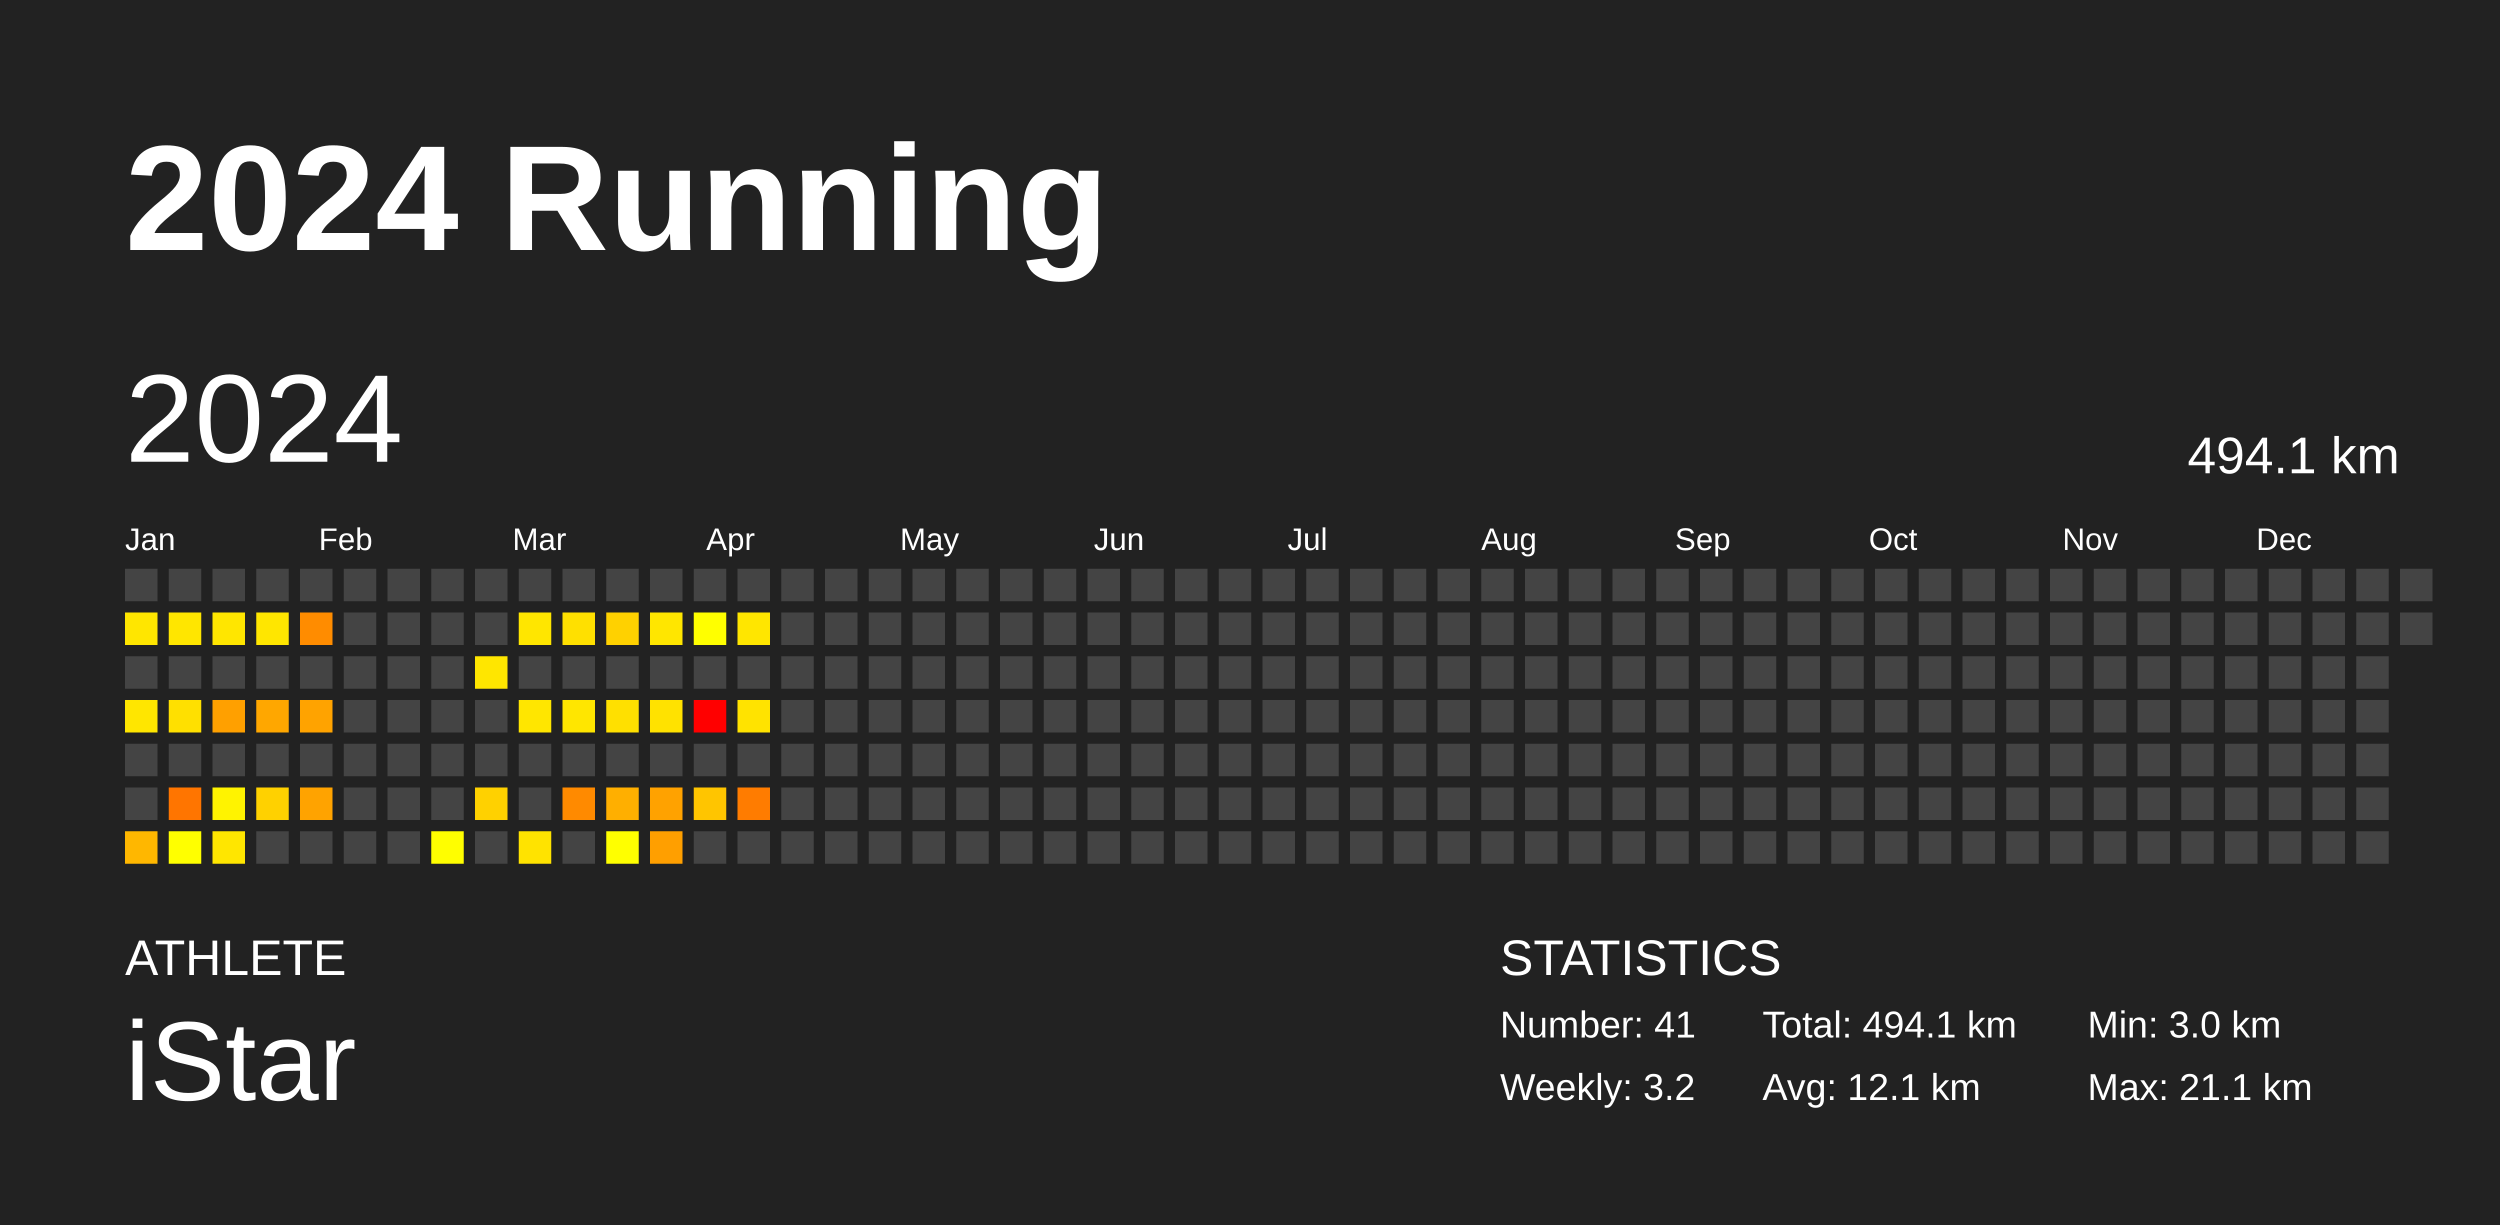
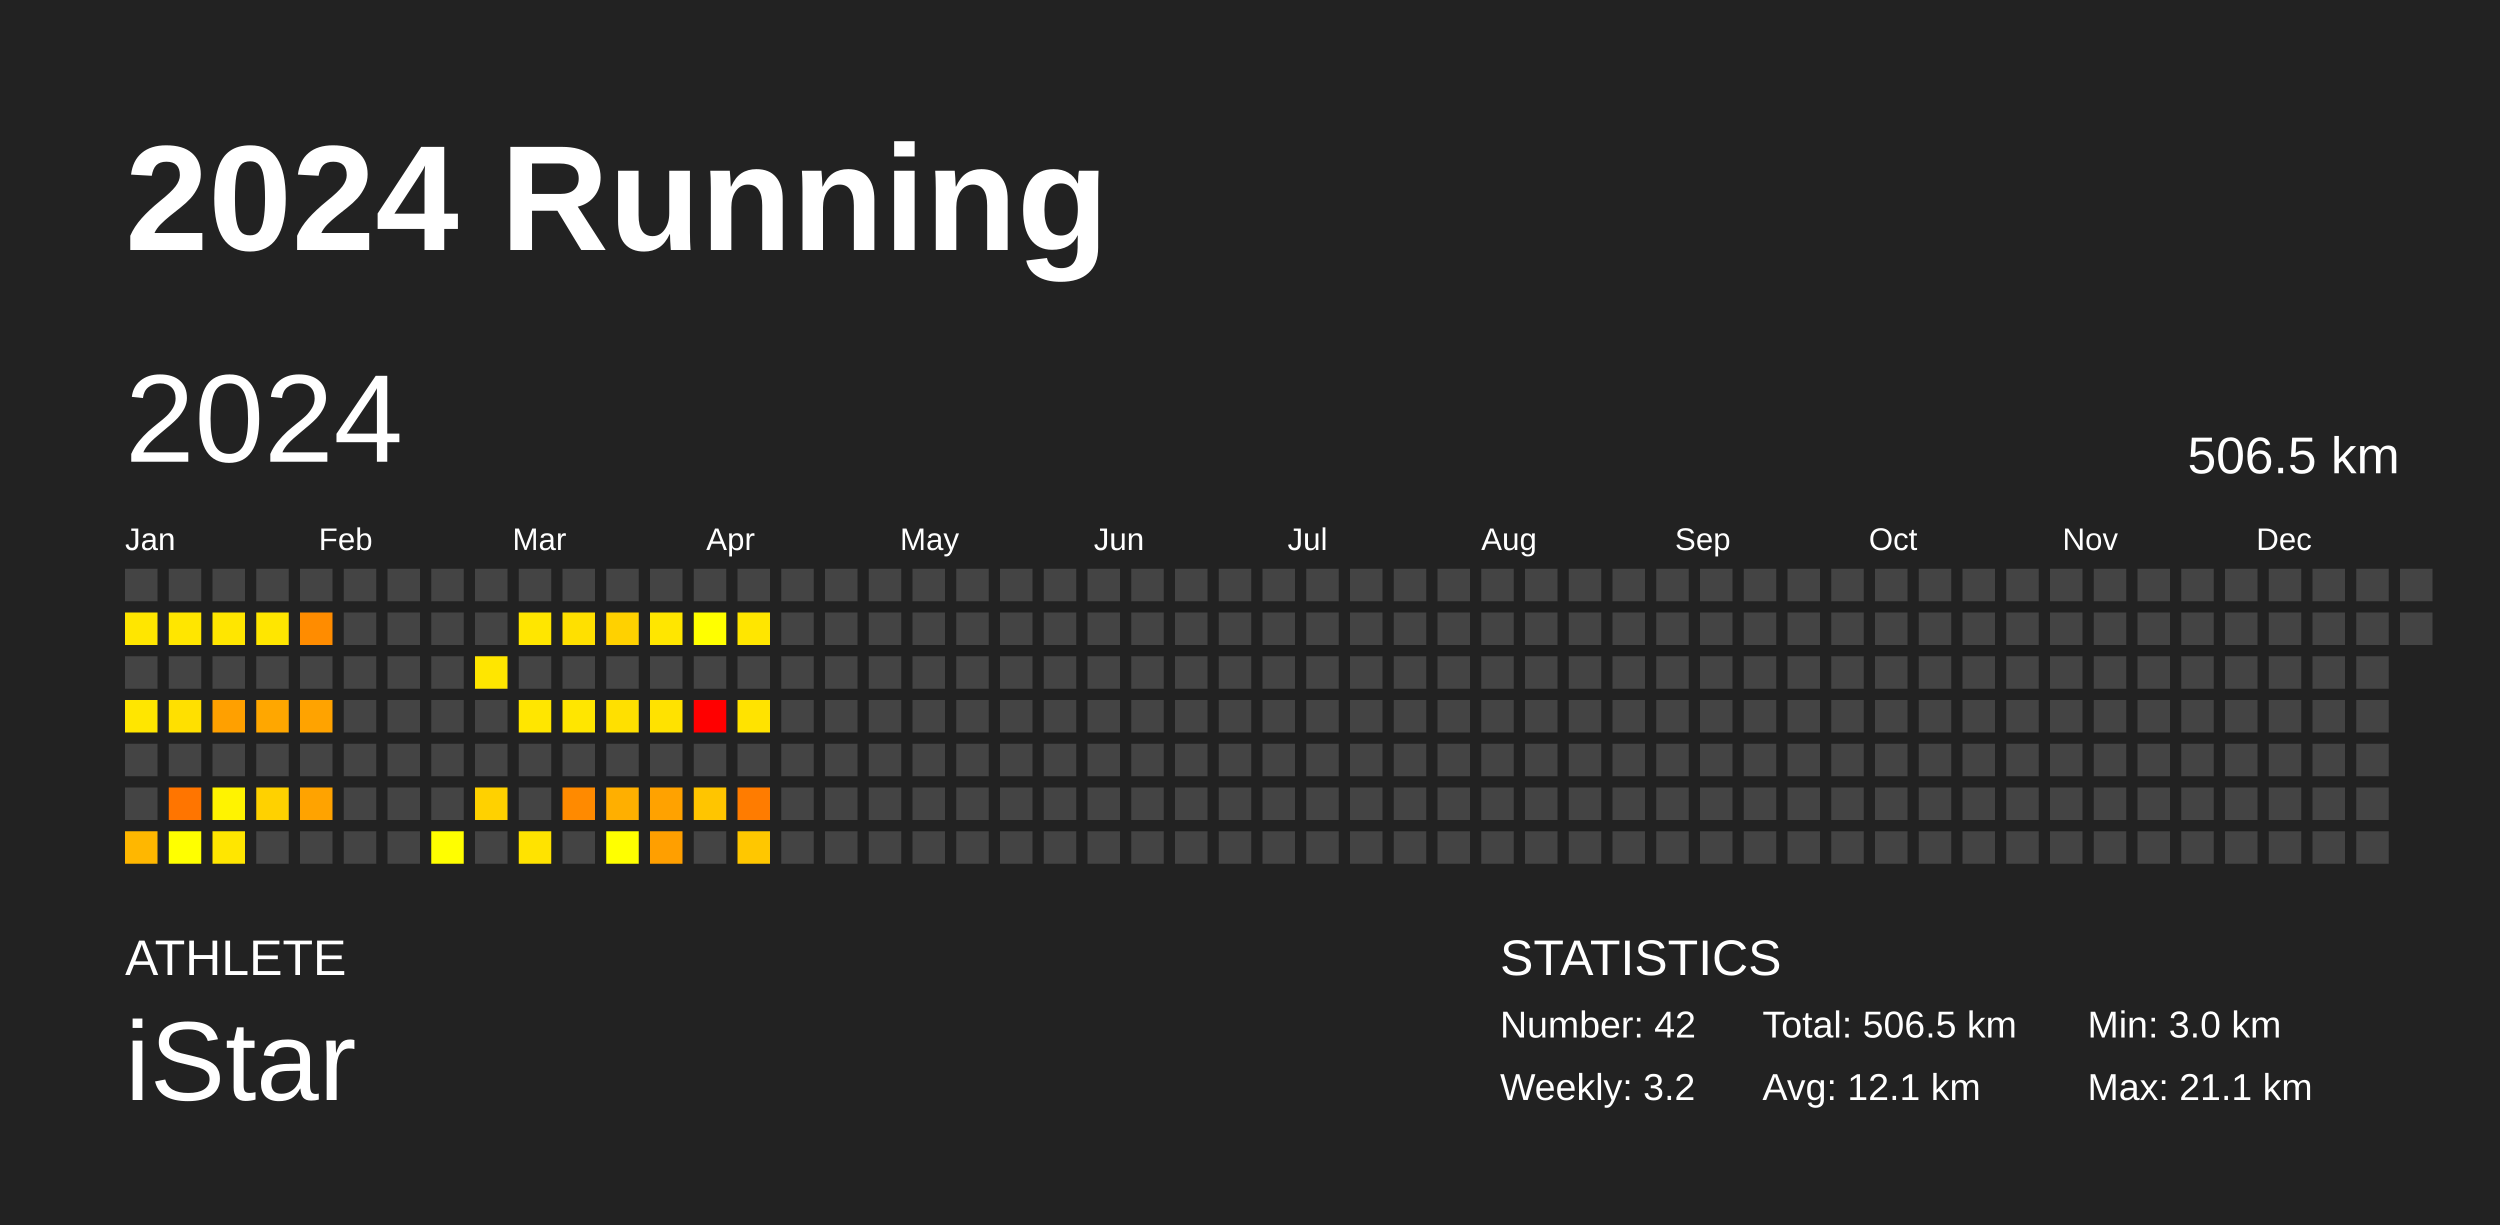
<svg xmlns="http://www.w3.org/2000/svg" baseProfile="full" height="98mm" version="1.1" viewBox="0,0,200,98" width="200mm">
  <defs />
  <rect fill="#222222" height="98" width="200" x="0" y="0" />
  <text fill="#FFFFFF" style="font-size:12px; font-family:Arial; font-weight:bold;" x="10" y="20">2024 Running</text>
  <text fill="#FFFFFF" style="font-size:4px; font-family:Arial" x="10" y="78">ATHLETE</text>
  <text fill="#FFFFFF" style="font-size:9px; font-family:Arial" x="10" y="88">iStar</text>
  <text fill="#FFFFFF" style="font-size:4px; font-family:Arial" x="120" y="78">STATISTICS</text>
-   <text fill="#FFFFFF" style="font-size:3px; font-family:Arial" x="120" y="83">Number: 41</text>
+   <text fill="#FFFFFF" style="font-size:3px; font-family:Arial" x="120" y="83">Number: 42</text>
  <text fill="#FFFFFF" style="font-size:3px; font-family:Arial" x="120" y="88">Weekly: 3.2</text>
-   <text fill="#FFFFFF" style="font-size:3px; font-family:Arial" x="141" y="83">Total: 494.1 km</text>
+   <text fill="#FFFFFF" style="font-size:3px; font-family:Arial" x="141" y="83">Total: 506.5 km</text>
  <text fill="#FFFFFF" style="font-size:3px; font-family:Arial" x="141" y="88">Avg: 12.1 km</text>
  <text fill="#FFFFFF" style="font-size:3px; font-family:Arial" x="167" y="83">Min: 3.0 km</text>
  <text fill="#FFFFFF" style="font-size:3px; font-family:Arial" x="167" y="88">Max: 21.1 km</text>
  <text dominant-baseline="hanging" fill="#FFFFFF" style="font-size:10.0px; font-family:Arial;" x="10" y="30">2024</text>
-   <text dominant-baseline="hanging" fill="#FFFFFF" style="font-size:4.125px; font-family:Arial;" x="175" y="35">494.1 km</text>
+   <text dominant-baseline="hanging" fill="#FFFFFF" style="font-size:4.125px; font-family:Arial;" x="175" y="35">506.5 km</text>
  <text fill="#FFFFFF" style="font-size:2.5px; font-family:Arial" x="10.0" y="44">Jan</text>
  <text fill="#FFFFFF" style="font-size:2.5px; font-family:Arial" x="25.5" y="44">Feb</text>
  <text fill="#FFFFFF" style="font-size:2.5px; font-family:Arial" x="41.0" y="44">Mar</text>
  <text fill="#FFFFFF" style="font-size:2.5px; font-family:Arial" x="56.5" y="44">Apr</text>
  <text fill="#FFFFFF" style="font-size:2.5px; font-family:Arial" x="72.0" y="44">May</text>
  <text fill="#FFFFFF" style="font-size:2.5px; font-family:Arial" x="87.5" y="44">Jun</text>
  <text fill="#FFFFFF" style="font-size:2.5px; font-family:Arial" x="103.0" y="44">Jul</text>
  <text fill="#FFFFFF" style="font-size:2.5px; font-family:Arial" x="118.5" y="44">Aug</text>
  <text fill="#FFFFFF" style="font-size:2.5px; font-family:Arial" x="134.0" y="44">Sep</text>
  <text fill="#FFFFFF" style="font-size:2.5px; font-family:Arial" x="149.5" y="44">Oct</text>
  <text fill="#FFFFFF" style="font-size:2.5px; font-family:Arial" x="165.0" y="44">Nov</text>
  <text fill="#FFFFFF" style="font-size:2.5px; font-family:Arial" x="180.5" y="44">Dec</text>
  <rect fill="#444444" height="2.6" width="2.6" x="10.0" y="45.5" />
  <rect fill="#ffe600" height="2.6" width="2.6" x="10.0" y="49.0" />
  <rect fill="#444444" height="2.6" width="2.6" x="10.0" y="52.5" />
  <rect fill="#ffe600" height="2.6" width="2.6" x="10.0" y="56.0" />
  <rect fill="#444444" height="2.6" width="2.6" x="10.0" y="59.5" />
  <rect fill="#444444" height="2.6" width="2.6" x="10.0" y="63.0" />
  <rect fill="#ffb700" height="2.6" width="2.6" x="10.0" y="66.5" />
  <rect fill="#444444" height="2.6" width="2.6" x="13.5" y="45.5" />
  <rect fill="#ffe600" height="2.6" width="2.6" x="13.5" y="49.0" />
  <rect fill="#444444" height="2.6" width="2.6" x="13.5" y="52.5" />
  <rect fill="#ffe000" height="2.6" width="2.6" x="13.5" y="56.0" />
  <rect fill="#444444" height="2.6" width="2.6" x="13.5" y="59.5" />
  <rect fill="#ff7500" height="2.6" width="2.6" x="13.5" y="63.0" />
  <rect fill="#ffff00" height="2.6" width="2.6" x="13.5" y="66.5" />
  <rect fill="#444444" height="2.6" width="2.6" x="17.0" y="45.5" />
  <rect fill="#ffe600" height="2.6" width="2.6" x="17.0" y="49.0" />
  <rect fill="#444444" height="2.6" width="2.6" x="17.0" y="52.5" />
  <rect fill="#ffa000" height="2.6" width="2.6" x="17.0" y="56.0" />
  <rect fill="#444444" height="2.6" width="2.6" x="17.0" y="59.5" />
  <rect fill="#fff300" height="2.6" width="2.6" x="17.0" y="63.0" />
  <rect fill="#ffe600" height="2.6" width="2.6" x="17.0" y="66.5" />
  <rect fill="#444444" height="2.6" width="2.6" x="20.5" y="45.5" />
  <rect fill="#ffe600" height="2.6" width="2.6" x="20.5" y="49.0" />
  <rect fill="#444444" height="2.6" width="2.6" x="20.5" y="52.5" />
  <rect fill="#ffa700" height="2.6" width="2.6" x="20.5" y="56.0" />
  <rect fill="#444444" height="2.6" width="2.6" x="20.5" y="59.5" />
  <rect fill="#ffd100" height="2.6" width="2.6" x="20.5" y="63.0" />
  <rect fill="#444444" height="2.6" width="2.6" x="20.5" y="66.5" />
  <rect fill="#444444" height="2.6" width="2.6" x="24.0" y="45.5" />
  <rect fill="#ff8c00" height="2.6" width="2.6" x="24.0" y="49.0" />
  <rect fill="#444444" height="2.6" width="2.6" x="24.0" y="52.5" />
  <rect fill="#ffa300" height="2.6" width="2.6" x="24.0" y="56.0" />
  <rect fill="#444444" height="2.6" width="2.6" x="24.0" y="59.5" />
  <rect fill="#ffa300" height="2.6" width="2.6" x="24.0" y="63.0" />
  <rect fill="#444444" height="2.6" width="2.6" x="24.0" y="66.5" />
  <rect fill="#444444" height="2.6" width="2.6" x="27.5" y="45.5" />
  <rect fill="#444444" height="2.6" width="2.6" x="27.5" y="49.0" />
  <rect fill="#444444" height="2.6" width="2.6" x="27.5" y="52.5" />
  <rect fill="#444444" height="2.6" width="2.6" x="27.5" y="56.0" />
  <rect fill="#444444" height="2.6" width="2.6" x="27.5" y="59.5" />
  <rect fill="#444444" height="2.6" width="2.6" x="27.5" y="63.0" />
  <rect fill="#444444" height="2.6" width="2.6" x="27.5" y="66.5" />
  <rect fill="#444444" height="2.6" width="2.6" x="31.0" y="45.5" />
  <rect fill="#444444" height="2.6" width="2.6" x="31.0" y="49.0" />
  <rect fill="#444444" height="2.6" width="2.6" x="31.0" y="52.5" />
  <rect fill="#444444" height="2.6" width="2.6" x="31.0" y="56.0" />
  <rect fill="#444444" height="2.6" width="2.6" x="31.0" y="59.5" />
  <rect fill="#444444" height="2.6" width="2.6" x="31.0" y="63.0" />
  <rect fill="#444444" height="2.6" width="2.6" x="31.0" y="66.5" />
  <rect fill="#444444" height="2.6" width="2.6" x="34.5" y="45.5" />
  <rect fill="#444444" height="2.6" width="2.6" x="34.5" y="49.0" />
  <rect fill="#444444" height="2.6" width="2.6" x="34.5" y="52.5" />
  <rect fill="#444444" height="2.6" width="2.6" x="34.5" y="56.0" />
  <rect fill="#444444" height="2.6" width="2.6" x="34.5" y="59.5" />
  <rect fill="#444444" height="2.6" width="2.6" x="34.5" y="63.0" />
  <rect fill="#fffe00" height="2.6" width="2.6" x="34.5" y="66.5" />
  <rect fill="#444444" height="2.6" width="2.6" x="38.0" y="45.5" />
  <rect fill="#444444" height="2.6" width="2.6" x="38.0" y="49.0" />
  <rect fill="#ffe600" height="2.6" width="2.6" x="38.0" y="52.5" />
  <rect fill="#444444" height="2.6" width="2.6" x="38.0" y="56.0" />
  <rect fill="#444444" height="2.6" width="2.6" x="38.0" y="59.5" />
  <rect fill="#ffd100" height="2.6" width="2.6" x="38.0" y="63.0" />
  <rect fill="#444444" height="2.6" width="2.6" x="38.0" y="66.5" />
  <rect fill="#444444" height="2.6" width="2.6" x="41.5" y="45.5" />
  <rect fill="#ffe600" height="2.6" width="2.6" x="41.5" y="49.0" />
  <rect fill="#444444" height="2.6" width="2.6" x="41.5" y="52.5" />
  <rect fill="#ffe600" height="2.6" width="2.6" x="41.5" y="56.0" />
  <rect fill="#444444" height="2.6" width="2.6" x="41.5" y="59.5" />
  <rect fill="#444444" height="2.6" width="2.6" x="41.5" y="63.0" />
  <rect fill="#ffe300" height="2.6" width="2.6" x="41.5" y="66.5" />
  <rect fill="#444444" height="2.6" width="2.6" x="45.0" y="45.5" />
  <rect fill="#ffe000" height="2.6" width="2.6" x="45.0" y="49.0" />
  <rect fill="#444444" height="2.6" width="2.6" x="45.0" y="52.5" />
  <rect fill="#ffe600" height="2.6" width="2.6" x="45.0" y="56.0" />
  <rect fill="#444444" height="2.6" width="2.6" x="45.0" y="59.5" />
  <rect fill="#ff8a00" height="2.6" width="2.6" x="45.0" y="63.0" />
  <rect fill="#444444" height="2.6" width="2.6" x="45.0" y="66.5" />
  <rect fill="#444444" height="2.6" width="2.6" x="48.5" y="45.5" />
  <rect fill="#ffd100" height="2.6" width="2.6" x="48.5" y="49.0" />
  <rect fill="#444444" height="2.6" width="2.6" x="48.5" y="52.5" />
  <rect fill="#ffe000" height="2.6" width="2.6" x="48.5" y="56.0" />
  <rect fill="#444444" height="2.6" width="2.6" x="48.5" y="59.5" />
  <rect fill="#ffaf00" height="2.6" width="2.6" x="48.5" y="63.0" />
  <rect fill="#ffff00" height="2.6" width="2.6" x="48.5" y="66.5" />
  <rect fill="#444444" height="2.6" width="2.6" x="52.0" y="45.5" />
  <rect fill="#ffe600" height="2.6" width="2.6" x="52.0" y="49.0" />
  <rect fill="#444444" height="2.6" width="2.6" x="52.0" y="52.5" />
  <rect fill="#ffe200" height="2.6" width="2.6" x="52.0" y="56.0" />
  <rect fill="#444444" height="2.6" width="2.6" x="52.0" y="59.5" />
  <rect fill="#ffa200" height="2.6" width="2.6" x="52.0" y="63.0" />
  <rect fill="#ff9f00" height="2.6" width="2.6" x="52.0" y="66.5" />
  <rect fill="#444444" height="2.6" width="2.6" x="55.5" y="45.5" />
  <rect fill="#ffff00" height="2.6" width="2.6" x="55.5" y="49.0" />
  <rect fill="#444444" height="2.6" width="2.6" x="55.5" y="52.5" />
  <rect fill="red" height="2.6" width="2.6" x="55.5" y="56.0" />
  <rect fill="#444444" height="2.6" width="2.6" x="55.5" y="59.5" />
  <rect fill="#ffc500" height="2.6" width="2.6" x="55.5" y="63.0" />
  <rect fill="#444444" height="2.6" width="2.6" x="55.5" y="66.5" />
  <rect fill="#444444" height="2.6" width="2.6" x="59.0" y="45.5" />
  <rect fill="#ffe600" height="2.6" width="2.6" x="59.0" y="49.0" />
  <rect fill="#444444" height="2.6" width="2.6" x="59.0" y="52.5" />
  <rect fill="#ffe300" height="2.6" width="2.6" x="59.0" y="56.0" />
  <rect fill="#444444" height="2.6" width="2.6" x="59.0" y="59.5" />
  <rect fill="#ff7c00" height="2.6" width="2.6" x="59.0" y="63.0" />
-   <rect fill="#444444" height="2.6" width="2.6" x="59.0" y="66.5" />
+   <rect fill="#ffc700" height="2.6" width="2.6" x="59.0" y="66.5" />
  <rect fill="#444444" height="2.6" width="2.6" x="62.5" y="45.5" />
  <rect fill="#444444" height="2.6" width="2.6" x="62.5" y="49.0" />
  <rect fill="#444444" height="2.6" width="2.6" x="62.5" y="52.5" />
  <rect fill="#444444" height="2.6" width="2.6" x="62.5" y="56.0" />
  <rect fill="#444444" height="2.6" width="2.6" x="62.5" y="59.5" />
  <rect fill="#444444" height="2.6" width="2.6" x="62.5" y="63.0" />
  <rect fill="#444444" height="2.6" width="2.6" x="62.5" y="66.5" />
  <rect fill="#444444" height="2.6" width="2.6" x="66.0" y="45.5" />
  <rect fill="#444444" height="2.6" width="2.6" x="66.0" y="49.0" />
  <rect fill="#444444" height="2.6" width="2.6" x="66.0" y="52.5" />
  <rect fill="#444444" height="2.6" width="2.6" x="66.0" y="56.0" />
  <rect fill="#444444" height="2.6" width="2.6" x="66.0" y="59.5" />
  <rect fill="#444444" height="2.6" width="2.6" x="66.0" y="63.0" />
  <rect fill="#444444" height="2.6" width="2.6" x="66.0" y="66.5" />
  <rect fill="#444444" height="2.6" width="2.6" x="69.5" y="45.5" />
  <rect fill="#444444" height="2.6" width="2.6" x="69.5" y="49.0" />
  <rect fill="#444444" height="2.6" width="2.6" x="69.5" y="52.5" />
  <rect fill="#444444" height="2.6" width="2.6" x="69.5" y="56.0" />
  <rect fill="#444444" height="2.6" width="2.6" x="69.5" y="59.5" />
  <rect fill="#444444" height="2.6" width="2.6" x="69.5" y="63.0" />
  <rect fill="#444444" height="2.6" width="2.6" x="69.5" y="66.5" />
  <rect fill="#444444" height="2.6" width="2.6" x="73.0" y="45.5" />
  <rect fill="#444444" height="2.6" width="2.6" x="73.0" y="49.0" />
  <rect fill="#444444" height="2.6" width="2.6" x="73.0" y="52.5" />
  <rect fill="#444444" height="2.6" width="2.6" x="73.0" y="56.0" />
  <rect fill="#444444" height="2.6" width="2.6" x="73.0" y="59.5" />
  <rect fill="#444444" height="2.6" width="2.6" x="73.0" y="63.0" />
  <rect fill="#444444" height="2.6" width="2.6" x="73.0" y="66.5" />
  <rect fill="#444444" height="2.6" width="2.6" x="76.5" y="45.5" />
  <rect fill="#444444" height="2.6" width="2.6" x="76.5" y="49.0" />
  <rect fill="#444444" height="2.6" width="2.6" x="76.5" y="52.5" />
  <rect fill="#444444" height="2.6" width="2.6" x="76.5" y="56.0" />
  <rect fill="#444444" height="2.6" width="2.6" x="76.5" y="59.5" />
  <rect fill="#444444" height="2.6" width="2.6" x="76.5" y="63.0" />
  <rect fill="#444444" height="2.6" width="2.6" x="76.5" y="66.5" />
  <rect fill="#444444" height="2.6" width="2.6" x="80.0" y="45.5" />
  <rect fill="#444444" height="2.6" width="2.6" x="80.0" y="49.0" />
  <rect fill="#444444" height="2.6" width="2.6" x="80.0" y="52.5" />
  <rect fill="#444444" height="2.6" width="2.6" x="80.0" y="56.0" />
  <rect fill="#444444" height="2.6" width="2.6" x="80.0" y="59.5" />
  <rect fill="#444444" height="2.6" width="2.6" x="80.0" y="63.0" />
  <rect fill="#444444" height="2.6" width="2.6" x="80.0" y="66.5" />
  <rect fill="#444444" height="2.6" width="2.6" x="83.5" y="45.5" />
  <rect fill="#444444" height="2.6" width="2.6" x="83.5" y="49.0" />
  <rect fill="#444444" height="2.6" width="2.6" x="83.5" y="52.5" />
  <rect fill="#444444" height="2.6" width="2.6" x="83.5" y="56.0" />
  <rect fill="#444444" height="2.6" width="2.6" x="83.5" y="59.5" />
  <rect fill="#444444" height="2.6" width="2.6" x="83.5" y="63.0" />
  <rect fill="#444444" height="2.6" width="2.6" x="83.5" y="66.5" />
  <rect fill="#444444" height="2.6" width="2.6" x="87.0" y="45.5" />
  <rect fill="#444444" height="2.6" width="2.6" x="87.0" y="49.0" />
  <rect fill="#444444" height="2.6" width="2.6" x="87.0" y="52.5" />
  <rect fill="#444444" height="2.6" width="2.6" x="87.0" y="56.0" />
  <rect fill="#444444" height="2.6" width="2.6" x="87.0" y="59.5" />
  <rect fill="#444444" height="2.6" width="2.6" x="87.0" y="63.0" />
  <rect fill="#444444" height="2.6" width="2.6" x="87.0" y="66.5" />
  <rect fill="#444444" height="2.6" width="2.6" x="90.5" y="45.5" />
  <rect fill="#444444" height="2.6" width="2.6" x="90.5" y="49.0" />
  <rect fill="#444444" height="2.6" width="2.6" x="90.5" y="52.5" />
  <rect fill="#444444" height="2.6" width="2.6" x="90.5" y="56.0" />
  <rect fill="#444444" height="2.6" width="2.6" x="90.5" y="59.5" />
  <rect fill="#444444" height="2.6" width="2.6" x="90.5" y="63.0" />
  <rect fill="#444444" height="2.6" width="2.6" x="90.5" y="66.5" />
  <rect fill="#444444" height="2.6" width="2.6" x="94.0" y="45.5" />
  <rect fill="#444444" height="2.6" width="2.6" x="94.0" y="49.0" />
  <rect fill="#444444" height="2.6" width="2.6" x="94.0" y="52.5" />
  <rect fill="#444444" height="2.6" width="2.6" x="94.0" y="56.0" />
  <rect fill="#444444" height="2.6" width="2.6" x="94.0" y="59.5" />
  <rect fill="#444444" height="2.6" width="2.6" x="94.0" y="63.0" />
  <rect fill="#444444" height="2.6" width="2.6" x="94.0" y="66.5" />
  <rect fill="#444444" height="2.6" width="2.6" x="97.5" y="45.5" />
  <rect fill="#444444" height="2.6" width="2.6" x="97.5" y="49.0" />
  <rect fill="#444444" height="2.6" width="2.6" x="97.5" y="52.5" />
  <rect fill="#444444" height="2.6" width="2.6" x="97.5" y="56.0" />
  <rect fill="#444444" height="2.6" width="2.6" x="97.5" y="59.5" />
  <rect fill="#444444" height="2.6" width="2.6" x="97.5" y="63.0" />
  <rect fill="#444444" height="2.6" width="2.6" x="97.5" y="66.5" />
  <rect fill="#444444" height="2.6" width="2.6" x="101.0" y="45.5" />
  <rect fill="#444444" height="2.6" width="2.6" x="101.0" y="49.0" />
  <rect fill="#444444" height="2.6" width="2.6" x="101.0" y="52.5" />
  <rect fill="#444444" height="2.6" width="2.6" x="101.0" y="56.0" />
  <rect fill="#444444" height="2.6" width="2.6" x="101.0" y="59.5" />
  <rect fill="#444444" height="2.6" width="2.6" x="101.0" y="63.0" />
  <rect fill="#444444" height="2.6" width="2.6" x="101.0" y="66.5" />
  <rect fill="#444444" height="2.6" width="2.6" x="104.5" y="45.5" />
  <rect fill="#444444" height="2.6" width="2.6" x="104.5" y="49.0" />
  <rect fill="#444444" height="2.6" width="2.6" x="104.5" y="52.5" />
  <rect fill="#444444" height="2.6" width="2.6" x="104.5" y="56.0" />
  <rect fill="#444444" height="2.6" width="2.6" x="104.5" y="59.5" />
  <rect fill="#444444" height="2.6" width="2.6" x="104.5" y="63.0" />
  <rect fill="#444444" height="2.6" width="2.6" x="104.5" y="66.5" />
  <rect fill="#444444" height="2.6" width="2.6" x="108.0" y="45.5" />
  <rect fill="#444444" height="2.6" width="2.6" x="108.0" y="49.0" />
  <rect fill="#444444" height="2.6" width="2.6" x="108.0" y="52.5" />
  <rect fill="#444444" height="2.6" width="2.6" x="108.0" y="56.0" />
  <rect fill="#444444" height="2.6" width="2.6" x="108.0" y="59.5" />
  <rect fill="#444444" height="2.6" width="2.6" x="108.0" y="63.0" />
  <rect fill="#444444" height="2.6" width="2.6" x="108.0" y="66.5" />
  <rect fill="#444444" height="2.6" width="2.6" x="111.5" y="45.5" />
  <rect fill="#444444" height="2.6" width="2.6" x="111.5" y="49.0" />
  <rect fill="#444444" height="2.6" width="2.6" x="111.5" y="52.5" />
  <rect fill="#444444" height="2.6" width="2.6" x="111.5" y="56.0" />
  <rect fill="#444444" height="2.6" width="2.6" x="111.5" y="59.5" />
  <rect fill="#444444" height="2.6" width="2.6" x="111.5" y="63.0" />
  <rect fill="#444444" height="2.6" width="2.6" x="111.5" y="66.5" />
  <rect fill="#444444" height="2.6" width="2.6" x="115.0" y="45.5" />
  <rect fill="#444444" height="2.6" width="2.6" x="115.0" y="49.0" />
  <rect fill="#444444" height="2.6" width="2.6" x="115.0" y="52.5" />
  <rect fill="#444444" height="2.6" width="2.6" x="115.0" y="56.0" />
  <rect fill="#444444" height="2.6" width="2.6" x="115.0" y="59.5" />
  <rect fill="#444444" height="2.6" width="2.6" x="115.0" y="63.0" />
  <rect fill="#444444" height="2.6" width="2.6" x="115.0" y="66.5" />
  <rect fill="#444444" height="2.6" width="2.6" x="118.5" y="45.5" />
  <rect fill="#444444" height="2.6" width="2.6" x="118.5" y="49.0" />
  <rect fill="#444444" height="2.6" width="2.6" x="118.5" y="52.5" />
  <rect fill="#444444" height="2.6" width="2.6" x="118.5" y="56.0" />
  <rect fill="#444444" height="2.6" width="2.6" x="118.5" y="59.5" />
  <rect fill="#444444" height="2.6" width="2.6" x="118.5" y="63.0" />
  <rect fill="#444444" height="2.6" width="2.6" x="118.5" y="66.5" />
  <rect fill="#444444" height="2.6" width="2.6" x="122.0" y="45.5" />
  <rect fill="#444444" height="2.6" width="2.6" x="122.0" y="49.0" />
  <rect fill="#444444" height="2.6" width="2.6" x="122.0" y="52.5" />
  <rect fill="#444444" height="2.6" width="2.6" x="122.0" y="56.0" />
  <rect fill="#444444" height="2.6" width="2.6" x="122.0" y="59.5" />
  <rect fill="#444444" height="2.6" width="2.6" x="122.0" y="63.0" />
  <rect fill="#444444" height="2.6" width="2.6" x="122.0" y="66.5" />
  <rect fill="#444444" height="2.6" width="2.6" x="125.5" y="45.5" />
  <rect fill="#444444" height="2.6" width="2.6" x="125.5" y="49.0" />
  <rect fill="#444444" height="2.6" width="2.6" x="125.5" y="52.5" />
  <rect fill="#444444" height="2.6" width="2.6" x="125.5" y="56.0" />
  <rect fill="#444444" height="2.6" width="2.6" x="125.5" y="59.5" />
  <rect fill="#444444" height="2.6" width="2.6" x="125.5" y="63.0" />
  <rect fill="#444444" height="2.6" width="2.6" x="125.5" y="66.5" />
  <rect fill="#444444" height="2.6" width="2.6" x="129.0" y="45.5" />
  <rect fill="#444444" height="2.6" width="2.6" x="129.0" y="49.0" />
  <rect fill="#444444" height="2.6" width="2.6" x="129.0" y="52.5" />
  <rect fill="#444444" height="2.6" width="2.6" x="129.0" y="56.0" />
  <rect fill="#444444" height="2.6" width="2.6" x="129.0" y="59.5" />
  <rect fill="#444444" height="2.6" width="2.6" x="129.0" y="63.0" />
  <rect fill="#444444" height="2.6" width="2.6" x="129.0" y="66.5" />
  <rect fill="#444444" height="2.6" width="2.6" x="132.5" y="45.5" />
  <rect fill="#444444" height="2.6" width="2.6" x="132.5" y="49.0" />
  <rect fill="#444444" height="2.6" width="2.6" x="132.5" y="52.5" />
  <rect fill="#444444" height="2.6" width="2.6" x="132.5" y="56.0" />
  <rect fill="#444444" height="2.6" width="2.6" x="132.5" y="59.5" />
  <rect fill="#444444" height="2.6" width="2.6" x="132.5" y="63.0" />
  <rect fill="#444444" height="2.6" width="2.6" x="132.5" y="66.5" />
  <rect fill="#444444" height="2.6" width="2.6" x="136.0" y="45.5" />
  <rect fill="#444444" height="2.6" width="2.6" x="136.0" y="49.0" />
  <rect fill="#444444" height="2.6" width="2.6" x="136.0" y="52.5" />
  <rect fill="#444444" height="2.6" width="2.6" x="136.0" y="56.0" />
  <rect fill="#444444" height="2.6" width="2.6" x="136.0" y="59.5" />
  <rect fill="#444444" height="2.6" width="2.6" x="136.0" y="63.0" />
  <rect fill="#444444" height="2.6" width="2.6" x="136.0" y="66.5" />
  <rect fill="#444444" height="2.6" width="2.6" x="139.5" y="45.5" />
  <rect fill="#444444" height="2.6" width="2.6" x="139.5" y="49.0" />
  <rect fill="#444444" height="2.6" width="2.6" x="139.5" y="52.5" />
  <rect fill="#444444" height="2.6" width="2.6" x="139.5" y="56.0" />
  <rect fill="#444444" height="2.6" width="2.6" x="139.5" y="59.5" />
  <rect fill="#444444" height="2.6" width="2.6" x="139.5" y="63.0" />
  <rect fill="#444444" height="2.6" width="2.6" x="139.5" y="66.5" />
  <rect fill="#444444" height="2.6" width="2.6" x="143.0" y="45.5" />
  <rect fill="#444444" height="2.6" width="2.6" x="143.0" y="49.0" />
  <rect fill="#444444" height="2.6" width="2.6" x="143.0" y="52.5" />
  <rect fill="#444444" height="2.6" width="2.6" x="143.0" y="56.0" />
  <rect fill="#444444" height="2.6" width="2.6" x="143.0" y="59.5" />
  <rect fill="#444444" height="2.6" width="2.6" x="143.0" y="63.0" />
  <rect fill="#444444" height="2.6" width="2.6" x="143.0" y="66.5" />
  <rect fill="#444444" height="2.6" width="2.6" x="146.5" y="45.5" />
  <rect fill="#444444" height="2.6" width="2.6" x="146.5" y="49.0" />
  <rect fill="#444444" height="2.6" width="2.6" x="146.5" y="52.5" />
  <rect fill="#444444" height="2.6" width="2.6" x="146.5" y="56.0" />
  <rect fill="#444444" height="2.6" width="2.6" x="146.5" y="59.5" />
  <rect fill="#444444" height="2.6" width="2.6" x="146.5" y="63.0" />
  <rect fill="#444444" height="2.6" width="2.6" x="146.5" y="66.5" />
  <rect fill="#444444" height="2.6" width="2.6" x="150.0" y="45.5" />
  <rect fill="#444444" height="2.6" width="2.6" x="150.0" y="49.0" />
  <rect fill="#444444" height="2.6" width="2.6" x="150.0" y="52.5" />
  <rect fill="#444444" height="2.6" width="2.6" x="150.0" y="56.0" />
  <rect fill="#444444" height="2.6" width="2.6" x="150.0" y="59.5" />
  <rect fill="#444444" height="2.6" width="2.6" x="150.0" y="63.0" />
  <rect fill="#444444" height="2.6" width="2.6" x="150.0" y="66.5" />
  <rect fill="#444444" height="2.6" width="2.6" x="153.5" y="45.5" />
  <rect fill="#444444" height="2.6" width="2.6" x="153.5" y="49.0" />
  <rect fill="#444444" height="2.6" width="2.6" x="153.5" y="52.5" />
  <rect fill="#444444" height="2.6" width="2.6" x="153.5" y="56.0" />
  <rect fill="#444444" height="2.6" width="2.6" x="153.5" y="59.5" />
  <rect fill="#444444" height="2.6" width="2.6" x="153.5" y="63.0" />
  <rect fill="#444444" height="2.6" width="2.6" x="153.5" y="66.5" />
  <rect fill="#444444" height="2.6" width="2.6" x="157.0" y="45.5" />
  <rect fill="#444444" height="2.6" width="2.6" x="157.0" y="49.0" />
  <rect fill="#444444" height="2.6" width="2.6" x="157.0" y="52.5" />
  <rect fill="#444444" height="2.6" width="2.6" x="157.0" y="56.0" />
  <rect fill="#444444" height="2.6" width="2.6" x="157.0" y="59.5" />
  <rect fill="#444444" height="2.6" width="2.6" x="157.0" y="63.0" />
  <rect fill="#444444" height="2.6" width="2.6" x="157.0" y="66.5" />
  <rect fill="#444444" height="2.6" width="2.6" x="160.5" y="45.5" />
  <rect fill="#444444" height="2.6" width="2.6" x="160.5" y="49.0" />
  <rect fill="#444444" height="2.6" width="2.6" x="160.5" y="52.5" />
  <rect fill="#444444" height="2.6" width="2.6" x="160.5" y="56.0" />
  <rect fill="#444444" height="2.6" width="2.6" x="160.5" y="59.5" />
  <rect fill="#444444" height="2.6" width="2.6" x="160.5" y="63.0" />
  <rect fill="#444444" height="2.6" width="2.6" x="160.5" y="66.5" />
  <rect fill="#444444" height="2.6" width="2.6" x="164.0" y="45.5" />
  <rect fill="#444444" height="2.6" width="2.6" x="164.0" y="49.0" />
  <rect fill="#444444" height="2.6" width="2.6" x="164.0" y="52.5" />
  <rect fill="#444444" height="2.6" width="2.6" x="164.0" y="56.0" />
  <rect fill="#444444" height="2.6" width="2.6" x="164.0" y="59.5" />
  <rect fill="#444444" height="2.6" width="2.6" x="164.0" y="63.0" />
  <rect fill="#444444" height="2.6" width="2.6" x="164.0" y="66.5" />
  <rect fill="#444444" height="2.6" width="2.6" x="167.5" y="45.5" />
  <rect fill="#444444" height="2.6" width="2.6" x="167.5" y="49.0" />
  <rect fill="#444444" height="2.6" width="2.6" x="167.5" y="52.5" />
  <rect fill="#444444" height="2.6" width="2.6" x="167.5" y="56.0" />
  <rect fill="#444444" height="2.6" width="2.6" x="167.5" y="59.5" />
  <rect fill="#444444" height="2.6" width="2.6" x="167.5" y="63.0" />
  <rect fill="#444444" height="2.6" width="2.6" x="167.5" y="66.5" />
  <rect fill="#444444" height="2.6" width="2.6" x="171.0" y="45.5" />
  <rect fill="#444444" height="2.6" width="2.6" x="171.0" y="49.0" />
  <rect fill="#444444" height="2.6" width="2.6" x="171.0" y="52.5" />
  <rect fill="#444444" height="2.6" width="2.6" x="171.0" y="56.0" />
  <rect fill="#444444" height="2.6" width="2.6" x="171.0" y="59.5" />
  <rect fill="#444444" height="2.6" width="2.6" x="171.0" y="63.0" />
  <rect fill="#444444" height="2.6" width="2.6" x="171.0" y="66.5" />
  <rect fill="#444444" height="2.6" width="2.6" x="174.5" y="45.5" />
  <rect fill="#444444" height="2.6" width="2.6" x="174.5" y="49.0" />
  <rect fill="#444444" height="2.6" width="2.6" x="174.5" y="52.5" />
  <rect fill="#444444" height="2.6" width="2.6" x="174.5" y="56.0" />
  <rect fill="#444444" height="2.6" width="2.6" x="174.5" y="59.5" />
  <rect fill="#444444" height="2.6" width="2.6" x="174.5" y="63.0" />
  <rect fill="#444444" height="2.6" width="2.6" x="174.5" y="66.5" />
  <rect fill="#444444" height="2.6" width="2.6" x="178.0" y="45.5" />
  <rect fill="#444444" height="2.6" width="2.6" x="178.0" y="49.0" />
  <rect fill="#444444" height="2.6" width="2.6" x="178.0" y="52.5" />
  <rect fill="#444444" height="2.6" width="2.6" x="178.0" y="56.0" />
  <rect fill="#444444" height="2.6" width="2.6" x="178.0" y="59.5" />
  <rect fill="#444444" height="2.6" width="2.6" x="178.0" y="63.0" />
  <rect fill="#444444" height="2.6" width="2.6" x="178.0" y="66.5" />
  <rect fill="#444444" height="2.6" width="2.6" x="181.5" y="45.5" />
  <rect fill="#444444" height="2.6" width="2.6" x="181.5" y="49.0" />
  <rect fill="#444444" height="2.6" width="2.6" x="181.5" y="52.5" />
  <rect fill="#444444" height="2.6" width="2.6" x="181.5" y="56.0" />
  <rect fill="#444444" height="2.6" width="2.6" x="181.5" y="59.5" />
  <rect fill="#444444" height="2.6" width="2.6" x="181.5" y="63.0" />
  <rect fill="#444444" height="2.6" width="2.6" x="181.5" y="66.5" />
  <rect fill="#444444" height="2.6" width="2.6" x="185.0" y="45.5" />
  <rect fill="#444444" height="2.6" width="2.6" x="185.0" y="49.0" />
  <rect fill="#444444" height="2.6" width="2.6" x="185.0" y="52.5" />
  <rect fill="#444444" height="2.6" width="2.6" x="185.0" y="56.0" />
  <rect fill="#444444" height="2.6" width="2.6" x="185.0" y="59.5" />
  <rect fill="#444444" height="2.6" width="2.6" x="185.0" y="63.0" />
  <rect fill="#444444" height="2.6" width="2.6" x="185.0" y="66.5" />
  <rect fill="#444444" height="2.6" width="2.6" x="188.5" y="45.5" />
  <rect fill="#444444" height="2.6" width="2.6" x="188.5" y="49.0" />
  <rect fill="#444444" height="2.6" width="2.6" x="188.5" y="52.5" />
  <rect fill="#444444" height="2.6" width="2.6" x="188.5" y="56.0" />
  <rect fill="#444444" height="2.6" width="2.6" x="188.5" y="59.5" />
  <rect fill="#444444" height="2.6" width="2.6" x="188.5" y="63.0" />
  <rect fill="#444444" height="2.6" width="2.6" x="188.5" y="66.5" />
  <rect fill="#444444" height="2.6" width="2.6" x="192.0" y="45.5" />
  <rect fill="#444444" height="2.6" width="2.6" x="192.0" y="49.0" />
</svg>
